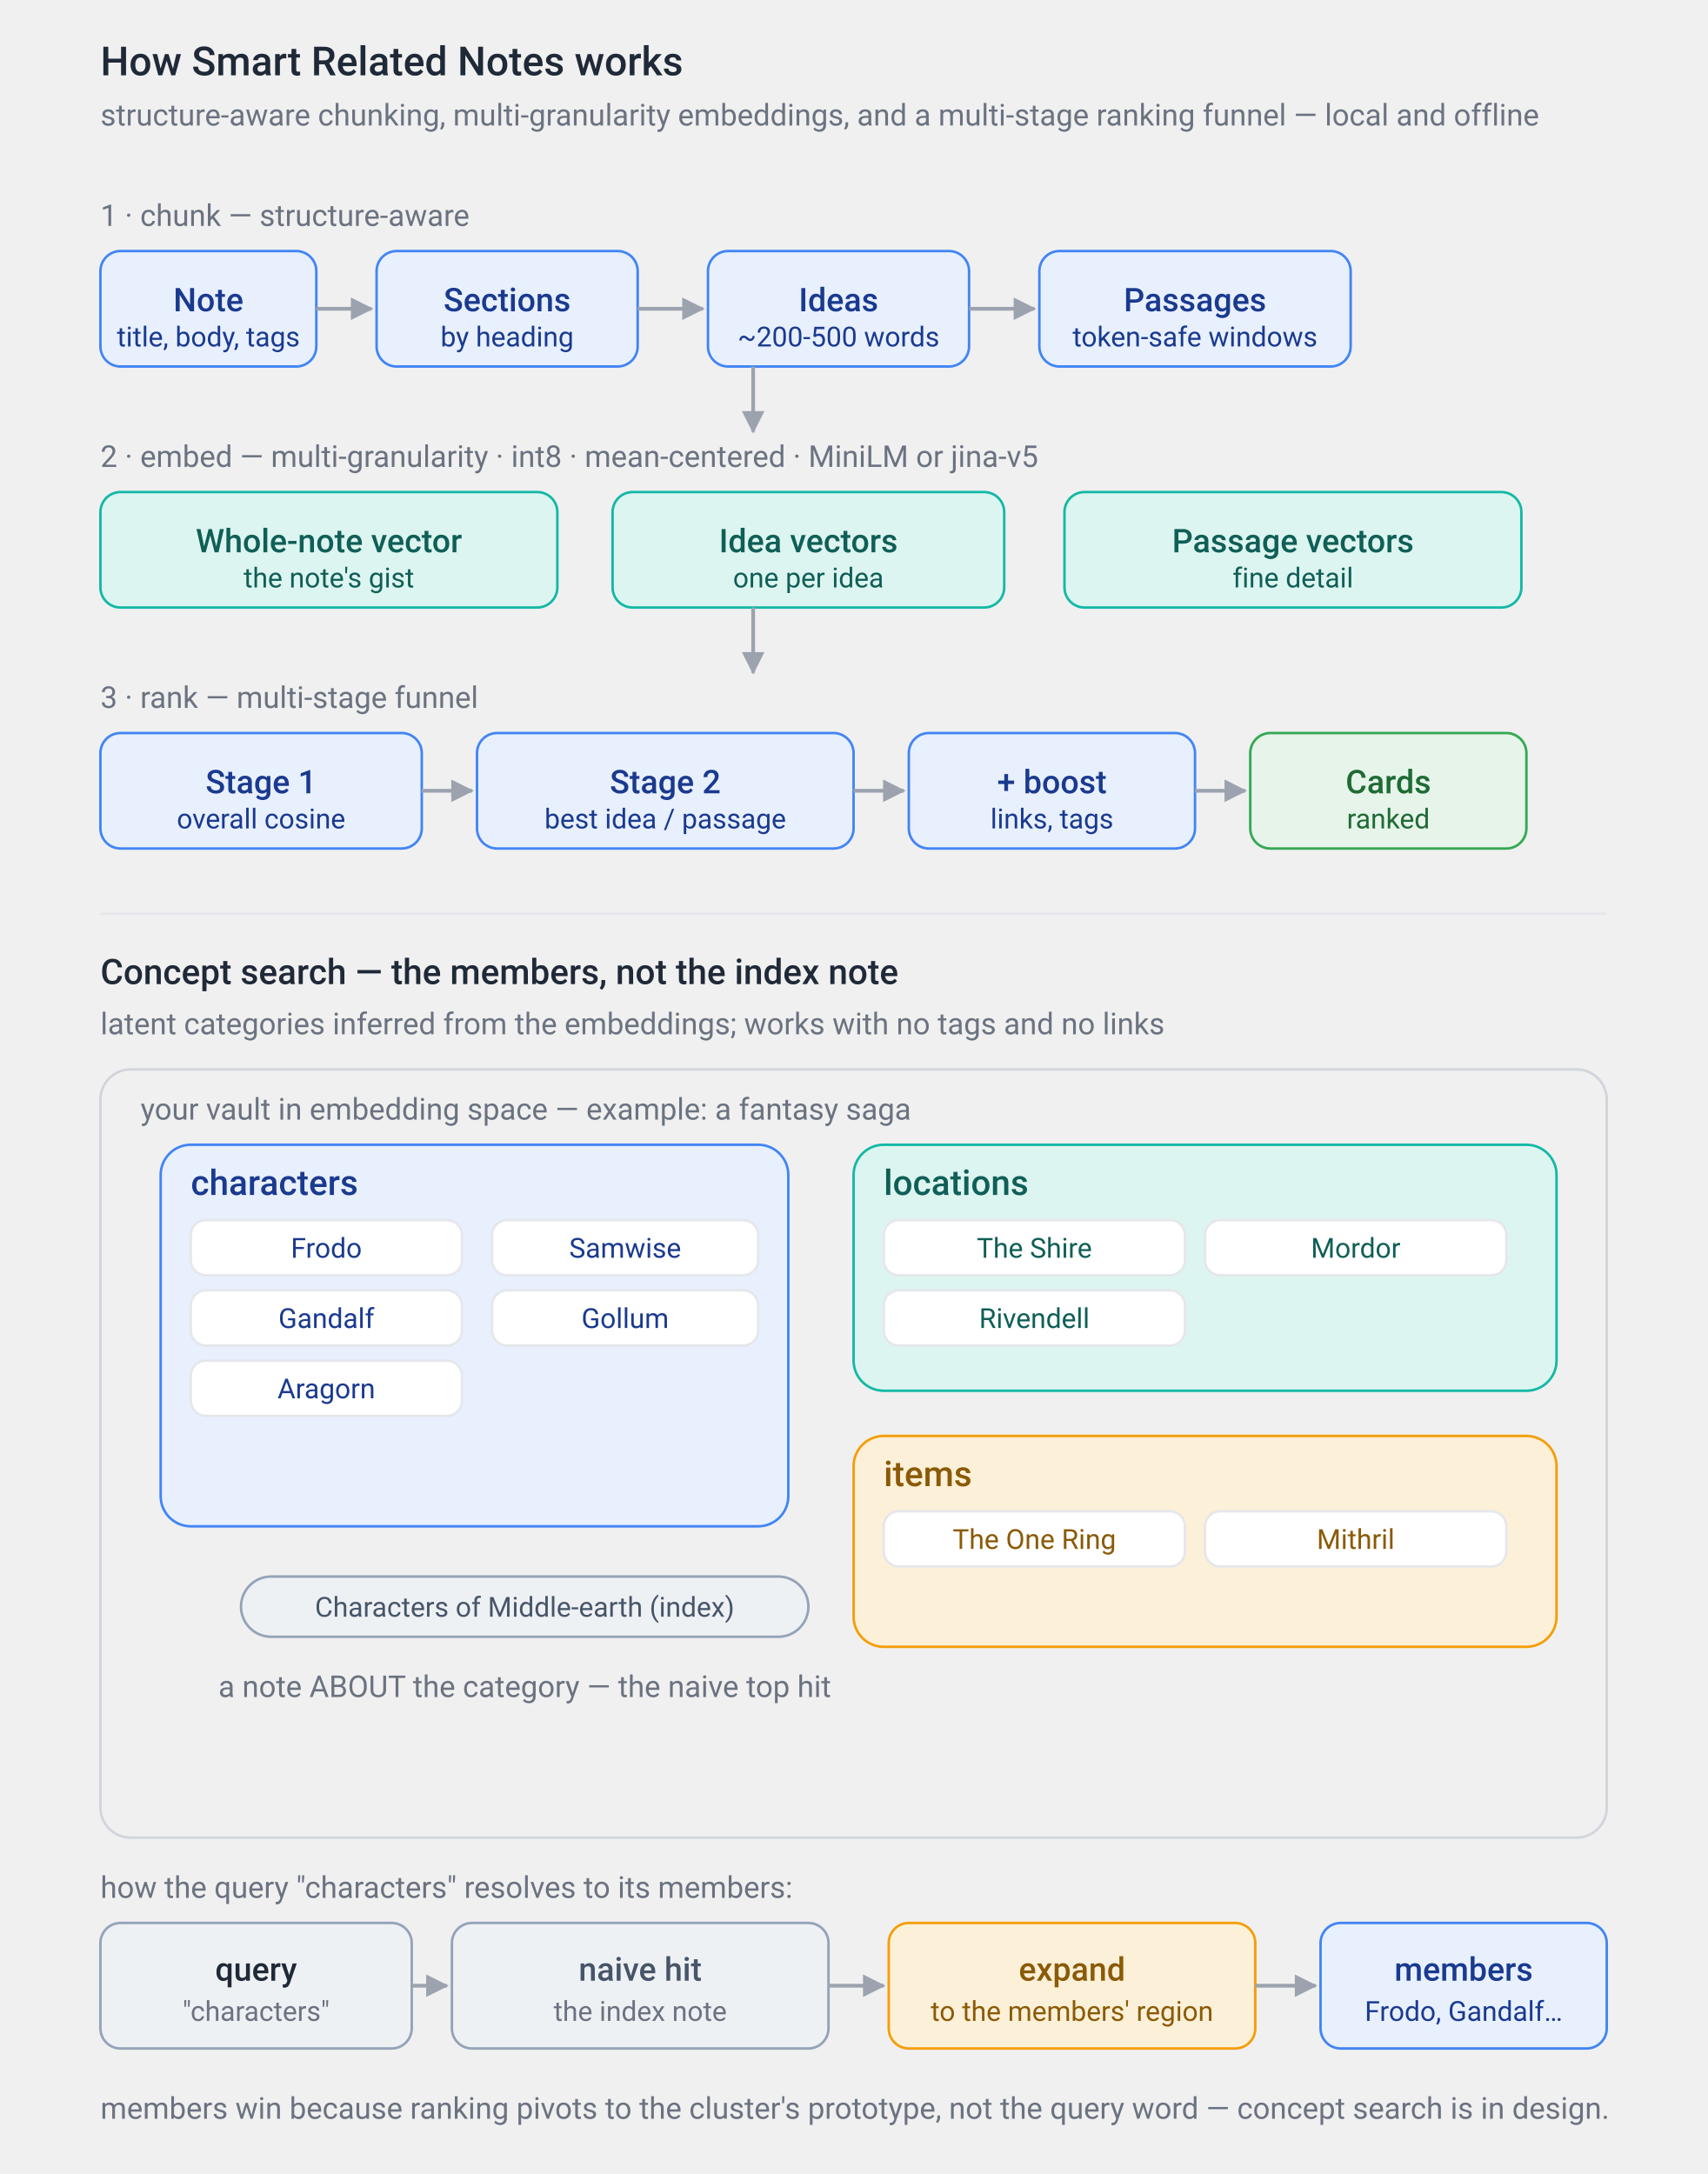
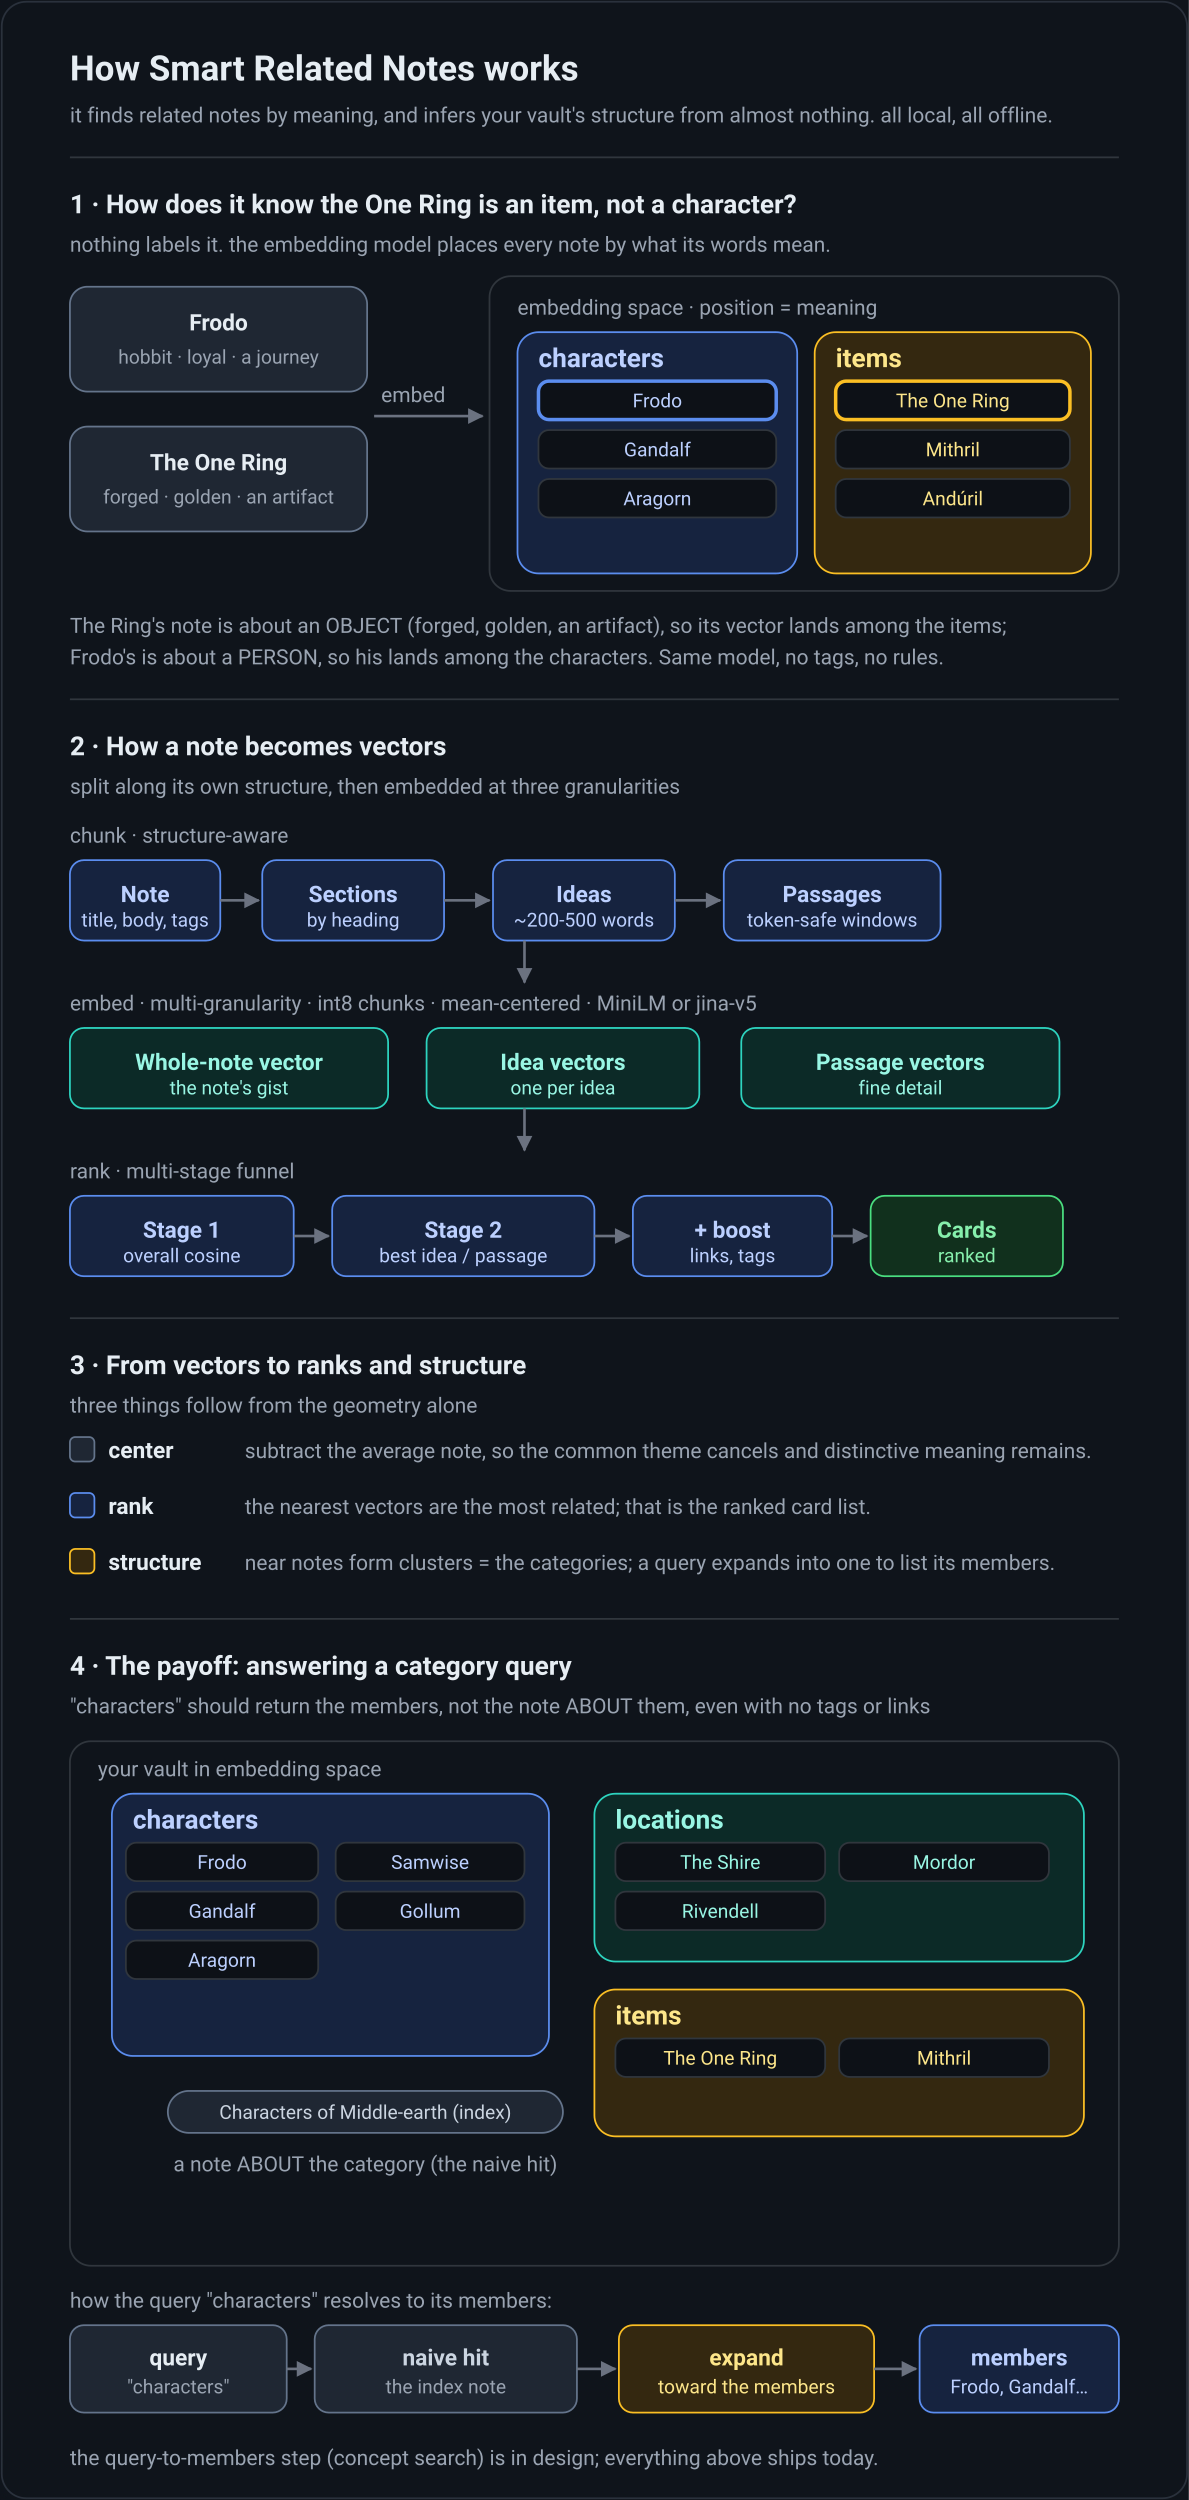
- <svg xmlns="http://www.w3.org/2000/svg" width="100%" viewBox="0 0 680 866" role="img">
+ <svg xmlns="http://www.w3.org/2000/svg" width="100%" viewBox="0 0 680 1430" role="img">
  <style>
text{font-family:system-ui,-apple-system,"Segoe UI",Roboto,sans-serif;}
- .h{font-size:16px;font-weight:500;}.sh{font-size:14px;font-weight:500;}.mut{font-size:12px;}.bx{font-size:13px;font-weight:500;}.chp{font-size:11px;}
- .map{fill:none;stroke:#d1d5db;}.div{stroke:#e5e7eb;}
+ .h{font-size:20px;font-weight:600;}.sh{font-size:15px;font-weight:600;}.mut{font-size:12px;}.bx{font-size:13px;font-weight:600;}.chp{font-size:11px;}
+ .bgbase{fill:#0f141b;}.bg{fill:#0f141b;stroke:#2a313c;}.map{fill:none;stroke:#30363d;}.div{stroke:#30363d;}
+ .cA{fill:#16233f;stroke:#5b8def;}.cB{fill:#0c2a27;stroke:#2dd4bf;}.cC{fill:#342810;stroke:#fbbf24;}.cG{fill:#11301d;stroke:#4ade80;}.cI{fill:#1f2733;stroke:#64748b;}
+ .chip{fill:#0d1117;stroke:#30363d;}.hiA{fill:#0d1117;stroke:#5b8def;stroke-width:2;}.hiC{fill:#0d1117;stroke:#fbbf24;stroke-width:2;}
+ .tInk{fill:#e6edf3;}.tMut{fill:#9aa4b2;}.tA{fill:#bcd0ff;}.tB{fill:#99f6e4;}.tC{fill:#fde68a;}.tG{fill:#86efac;}.tI{fill:#cbd5e1;}
+ .arw{stroke:#6b7280;stroke-width:1.5;fill:none;}.arwf{fill:#6b7280;}
+ @media (prefers-color-scheme:light){
+ .bgbase{fill:#ffffff;}.bg{fill:#ffffff;stroke:#d0d7de;}.map{stroke:#d1d5db;}.div{stroke:#e5e7eb;}
.cA{fill:#e8f0fe;stroke:#4285f4;}.cB{fill:#ddf5f0;stroke:#14b8a6;}.cC{fill:#fdf0d8;stroke:#f59e0b;}.cG{fill:#e6f4ea;stroke:#34a853;}.cI{fill:#eef1f4;stroke:#94a3b8;}
- .chip{fill:#ffffff;stroke:#e5e7eb;}
- .tInk{fill:#1f2937;}.tMut{fill:#6b7280;}.tA{fill:#1a3a8f;}.tB{fill:#0f5f57;}.tC{fill:#8a5a06;}.tG{fill:#1e6b34;}.tI{fill:#475569;}
- .arw{stroke:#9ca3af;stroke-width:1.5;fill:none;}.arwf{fill:#9ca3af;}
- @media (prefers-color-scheme:dark){
- .map{stroke:#374151;}.div{stroke:#374151;}
- .cA{fill:#16233f;stroke:#5b8def;}.cB{fill:#0c2a27;stroke:#2dd4bf;}.cC{fill:#342810;stroke:#fbbf24;}.cG{fill:#11301d;stroke:#4ade80;}.cI{fill:#1f2733;stroke:#64748b;}
- .chip{fill:#0f1623;stroke:#374151;}
- .tInk{fill:#e5e7eb;}.tMut{fill:#9ca3af;}.tA{fill:#bcd0ff;}.tB{fill:#99f6e4;}.tC{fill:#fde68a;}.tG{fill:#86efac;}.tI{fill:#cbd5e1;}
- .arw{stroke:#6b7280;}.arwf{fill:#6b7280;}
+ .chip{fill:#ffffff;stroke:#e5e7eb;}.hiA{fill:#ffffff;stroke:#4285f4;stroke-width:2;}.hiC{fill:#ffffff;stroke:#f59e0b;stroke-width:2;}
+ .tInk{fill:#1f2937;}.tMut{fill:#586273;}.tA{fill:#1a3a8f;}.tB{fill:#0f5f57;}.tC{fill:#8a5a06;}.tG{fill:#1e6b34;}.tI{fill:#475569;}
+ .arw{stroke:#9ca3af;}.arwf{fill:#9ca3af;}
}
</style>
  <defs>
    <marker id="m" markerWidth="8" markerHeight="8" refX="5.5" refY="3" orient="auto">
      <path d="M0,0 L6,3 L0,6 Z" class="arwf" />
    </marker>
  </defs>
-   <text class="h tInk" x="40" y="30">How Smart Related Notes works</text>
-   <text class="mut tMut" x="40" y="50">structure-aware chunking, multi-granularity embeddings, and a multi-stage ranking funnel — local and offline</text>
-   <text class="mut tMut" x="40" y="90">1 · chunk — structure-aware</text>
-   <rect class="cA" x="40" y="100" width="86" height="46" rx="8" />
-   <text class="bx tA" x="83" y="124" text-anchor="middle">Note</text>
-   <text class="chp tA" x="83" y="138" text-anchor="middle">title, body, tags</text>
-   <rect class="cA" x="150" y="100" width="104" height="46" rx="8" />
-   <text class="bx tA" x="202" y="124" text-anchor="middle">Sections</text>
-   <text class="chp tA" x="202" y="138" text-anchor="middle">by heading</text>
-   <rect class="cA" x="282" y="100" width="104" height="46" rx="8" />
-   <text class="bx tA" x="334" y="124" text-anchor="middle">Ideas</text>
-   <text class="chp tA" x="334" y="138" text-anchor="middle">~200-500 words</text>
-   <rect class="cA" x="414" y="100" width="124" height="46" rx="8" />
-   <text class="bx tA" x="476" y="124" text-anchor="middle">Passages</text>
-   <text class="chp tA" x="476" y="138" text-anchor="middle">token-safe windows</text>
-   <line class="arw" x1="126" y1="123" x2="148" y2="123" marker-end="url(#m)" />
-   <line class="arw" x1="254" y1="123" x2="280" y2="123" marker-end="url(#m)" />
-   <line class="arw" x1="386" y1="123" x2="412" y2="123" marker-end="url(#m)" />
-   <line class="arw" x1="300" y1="146" x2="300" y2="172" marker-end="url(#m)" />
-   <text class="mut tMut" x="40" y="186">2 · embed — multi-granularity · int8 · mean-centered · MiniLM or jina-v5</text>
-   <rect class="cB" x="40" y="196" width="182" height="46" rx="8" />
-   <text class="bx tB" x="131" y="220" text-anchor="middle">Whole-note vector</text>
-   <text class="chp tB" x="131" y="234" text-anchor="middle">the note's gist</text>
-   <rect class="cB" x="244" y="196" width="156" height="46" rx="8" />
-   <text class="bx tB" x="322" y="220" text-anchor="middle">Idea vectors</text>
-   <text class="chp tB" x="322" y="234" text-anchor="middle">one per idea</text>
-   <rect class="cB" x="424" y="196" width="182" height="46" rx="8" />
-   <text class="bx tB" x="515" y="220" text-anchor="middle">Passage vectors</text>
-   <text class="chp tB" x="515" y="234" text-anchor="middle">fine detail</text>
-   <line class="arw" x1="300" y1="242" x2="300" y2="268" marker-end="url(#m)" />
-   <text class="mut tMut" x="40" y="282">3 · rank — multi-stage funnel</text>
-   <rect class="cA" x="40" y="292" width="128" height="46" rx="8" />
-   <text class="bx tA" x="104" y="316" text-anchor="middle">Stage 1</text>
-   <text class="chp tA" x="104" y="330" text-anchor="middle">overall cosine</text>
-   <rect class="cA" x="190" y="292" width="150" height="46" rx="8" />
-   <text class="bx tA" x="265" y="316" text-anchor="middle">Stage 2</text>
-   <text class="chp tA" x="265" y="330" text-anchor="middle">best idea / passage</text>
-   <rect class="cA" x="362" y="292" width="114" height="46" rx="8" />
-   <text class="bx tA" x="419" y="316" text-anchor="middle">+ boost</text>
-   <text class="chp tA" x="419" y="330" text-anchor="middle">links, tags</text>
-   <rect class="cG" x="498" y="292" width="110" height="46" rx="8" />
-   <text class="bx tG" x="553" y="316" text-anchor="middle">Cards</text>
-   <text class="chp tG" x="553" y="330" text-anchor="middle">ranked</text>
-   <line class="arw" x1="168" y1="315" x2="188" y2="315" marker-end="url(#m)" />
-   <line class="arw" x1="340" y1="315" x2="360" y2="315" marker-end="url(#m)" />
-   <line class="arw" x1="476" y1="315" x2="496" y2="315" marker-end="url(#m)" />
-   <line class="div" x1="40" y1="364" x2="640" y2="364" />
-   <text class="sh tInk" x="40" y="392">Concept search — the members, not the index note</text>
-   <text class="mut tMut" x="40" y="412">latent categories inferred from the embeddings; works with no tags and no links</text>
-   <rect class="map" x="40" y="426" width="600" height="306" rx="12" />
-   <text class="mut tMut" x="56" y="446">your vault in embedding space — example: a fantasy saga</text>
-   <rect class="cA" x="64" y="456" width="250" height="152" rx="12" />
-   <text class="sh tA" x="76" y="476">characters</text>
-   <rect class="chip" x="76" y="486" width="108" height="22" rx="6" />
-   <text class="chp tA" x="130" y="501" text-anchor="middle">Frodo</text>
-   <rect class="chip" x="76" y="514" width="108" height="22" rx="6" />
-   <text class="chp tA" x="130" y="529" text-anchor="middle">Gandalf</text>
-   <rect class="chip" x="76" y="542" width="108" height="22" rx="6" />
-   <text class="chp tA" x="130" y="557" text-anchor="middle">Aragorn</text>
-   <rect class="chip" x="196" y="486" width="106" height="22" rx="6" />
-   <text class="chp tA" x="249" y="501" text-anchor="middle">Samwise</text>
-   <rect class="chip" x="196" y="514" width="106" height="22" rx="6" />
-   <text class="chp tA" x="249" y="529" text-anchor="middle">Gollum</text>
-   <rect class="cB" x="340" y="456" width="280" height="98" rx="12" />
-   <text class="sh tB" x="352" y="476">locations</text>
-   <rect class="chip" x="352" y="486" width="120" height="22" rx="6" />
-   <text class="chp tB" x="412" y="501" text-anchor="middle">The Shire</text>
-   <rect class="chip" x="352" y="514" width="120" height="22" rx="6" />
-   <text class="chp tB" x="412" y="529" text-anchor="middle">Rivendell</text>
-   <rect class="chip" x="480" y="486" width="120" height="22" rx="6" />
-   <text class="chp tB" x="540" y="501" text-anchor="middle">Mordor</text>
-   <rect class="cC" x="340" y="572" width="280" height="84" rx="12" />
-   <text class="sh tC" x="352" y="592">items</text>
-   <rect class="chip" x="352" y="602" width="120" height="22" rx="6" />
-   <text class="chp tC" x="412" y="617" text-anchor="middle">The One Ring</text>
-   <rect class="chip" x="480" y="602" width="120" height="22" rx="6" />
-   <text class="chp tC" x="540" y="617" text-anchor="middle">Mithril</text>
-   <rect class="cI" x="96" y="628" width="226" height="24" rx="12" />
-   <text class="chp tI" x="209" y="644" text-anchor="middle">Characters of Middle-earth (index)</text>
-   <text class="mut tMut" x="209" y="676" text-anchor="middle">a note ABOUT the category — the naive top hit</text>
-   <text class="mut tMut" x="40" y="756">how the query "characters" resolves to its members:</text>
-   <rect class="cI" x="40" y="766" width="124" height="50" rx="8" />
-   <text class="bx tInk" x="102" y="789" text-anchor="middle">query</text>
-   <text class="chp tMut" x="102" y="805" text-anchor="middle">"characters"</text>
-   <line class="arw" x1="164" y1="791" x2="178" y2="791" marker-end="url(#m)" />
-   <rect class="cI" x="180" y="766" width="150" height="50" rx="8" />
-   <text class="bx tI" x="255" y="789" text-anchor="middle">naive hit</text>
-   <text class="chp tMut" x="255" y="805" text-anchor="middle">the index note</text>
-   <line class="arw" x1="330" y1="791" x2="352" y2="791" marker-end="url(#m)" />
-   <rect class="cC" x="354" y="766" width="146" height="50" rx="8" />
-   <text class="bx tC" x="427" y="789" text-anchor="middle">expand</text>
-   <text class="chp tC" x="427" y="805" text-anchor="middle">to the members' region</text>
-   <line class="arw" x1="500" y1="791" x2="524" y2="791" marker-end="url(#m)" />
-   <rect class="cA" x="526" y="766" width="114" height="50" rx="8" />
-   <text class="bx tA" x="583" y="789" text-anchor="middle">members</text>
-   <text class="chp tA" x="583" y="805" text-anchor="middle">Frodo, Gandalf…</text>
-   <text class="mut tMut" x="40" y="844">members win because ranking pivots to the cluster's prototype, not the query word — concept search is in design.</text>
+   <rect class="bgbase" x="0" y="0" width="680" height="1430" />
+   <rect class="bg" x="1" y="1" width="678" height="1428" rx="14" />
+   <text class="h tInk" x="40" y="46">How Smart Related Notes works</text>
+   <text class="mut tMut" x="40" y="70">it finds related notes by meaning, and infers your vault's structure from almost nothing. all local, all offline.</text>
+   <line class="div" x1="40" y1="90" x2="640" y2="90" />
+   <text class="sh tInk" x="40" y="122">1 · How does it know the One Ring is an item, not a character?</text>
+   <text class="mut tMut" x="40" y="144">nothing labels it. the embedding model places every note by what its words mean.</text>
+   <rect class="cI" x="40" y="164" width="170" height="60" rx="10" />
+   <text class="bx tInk" x="125" y="189" text-anchor="middle">Frodo</text>
+   <text class="chp tMut" x="125" y="208" text-anchor="middle">hobbit · loyal · a journey</text>
+   <rect class="cI" x="40" y="244" width="170" height="60" rx="10" />
+   <text class="bx tInk" x="125" y="269" text-anchor="middle">The One Ring</text>
+   <text class="chp tMut" x="125" y="288" text-anchor="middle">forged · golden · an artifact</text>
+   <text class="mut tMut" x="218" y="230">embed</text>
+   <line class="arw" x1="214" y1="238" x2="276" y2="238" marker-end="url(#m)" />
+   <rect class="map" x="280" y="158" width="360" height="180" rx="12" />
+   <text class="mut tMut" x="296" y="180">embedding space · position = meaning</text>
+   <rect class="cA" x="296" y="190" width="160" height="138" rx="12" />
+   <text class="sh tA" x="308" y="210">characters</text>
+   <rect class="hiA" x="308" y="218" width="136" height="22" rx="6" />
+   <text class="chp tA" x="376" y="233" text-anchor="middle">Frodo</text>
+   <rect class="chip" x="308" y="246" width="136" height="22" rx="6" />
+   <text class="chp tA" x="376" y="261" text-anchor="middle">Gandalf</text>
+   <rect class="chip" x="308" y="274" width="136" height="22" rx="6" />
+   <text class="chp tA" x="376" y="289" text-anchor="middle">Aragorn</text>
+   <rect class="cC" x="466" y="190" width="158" height="138" rx="12" />
+   <text class="sh tC" x="478" y="210">items</text>
+   <rect class="hiC" x="478" y="218" width="134" height="22" rx="6" />
+   <text class="chp tC" x="545" y="233" text-anchor="middle">The One Ring</text>
+   <rect class="chip" x="478" y="246" width="134" height="22" rx="6" />
+   <text class="chp tC" x="545" y="261" text-anchor="middle">Mithril</text>
+   <rect class="chip" x="478" y="274" width="134" height="22" rx="6" />
+   <text class="chp tC" x="545" y="289" text-anchor="middle">Andúril</text>
+   <text class="mut tMut" x="40" y="362">The Ring's note is about an OBJECT (forged, golden, an artifact), so its vector lands among the items;</text>
+   <text class="mut tMut" x="40" y="380">Frodo's is about a PERSON, so his lands among the characters. Same model, no tags, no rules.</text>
+   <line class="div" x1="40" y1="400" x2="640" y2="400" />
+   <text class="sh tInk" x="40" y="432">2 · How a note becomes vectors</text>
+   <text class="mut tMut" x="40" y="454">split along its own structure, then embedded at three granularities</text>
+   <text class="mut tMut" x="40" y="482">chunk · structure-aware</text>
+   <rect class="cA" x="40" y="492" width="86" height="46" rx="8" />
+   <text class="bx tA" x="83" y="516" text-anchor="middle">Note</text>
+   <text class="chp tA" x="83" y="530" text-anchor="middle">title, body, tags</text>
+   <rect class="cA" x="150" y="492" width="104" height="46" rx="8" />
+   <text class="bx tA" x="202" y="516" text-anchor="middle">Sections</text>
+   <text class="chp tA" x="202" y="530" text-anchor="middle">by heading</text>
+   <rect class="cA" x="282" y="492" width="104" height="46" rx="8" />
+   <text class="bx tA" x="334" y="516" text-anchor="middle">Ideas</text>
+   <text class="chp tA" x="334" y="530" text-anchor="middle">~200-500 words</text>
+   <rect class="cA" x="414" y="492" width="124" height="46" rx="8" />
+   <text class="bx tA" x="476" y="516" text-anchor="middle">Passages</text>
+   <text class="chp tA" x="476" y="530" text-anchor="middle">token-safe windows</text>
+   <line class="arw" x1="126" y1="515" x2="148" y2="515" marker-end="url(#m)" />
+   <line class="arw" x1="254" y1="515" x2="280" y2="515" marker-end="url(#m)" />
+   <line class="arw" x1="386" y1="515" x2="412" y2="515" marker-end="url(#m)" />
+   <line class="arw" x1="300" y1="538" x2="300" y2="562" marker-end="url(#m)" />
+   <text class="mut tMut" x="40" y="578">embed · multi-granularity · int8 chunks · mean-centered · MiniLM or jina-v5</text>
+   <rect class="cB" x="40" y="588" width="182" height="46" rx="8" />
+   <text class="bx tB" x="131" y="612" text-anchor="middle">Whole-note vector</text>
+   <text class="chp tB" x="131" y="626" text-anchor="middle">the note's gist</text>
+   <rect class="cB" x="244" y="588" width="156" height="46" rx="8" />
+   <text class="bx tB" x="322" y="612" text-anchor="middle">Idea vectors</text>
+   <text class="chp tB" x="322" y="626" text-anchor="middle">one per idea</text>
+   <rect class="cB" x="424" y="588" width="182" height="46" rx="8" />
+   <text class="bx tB" x="515" y="612" text-anchor="middle">Passage vectors</text>
+   <text class="chp tB" x="515" y="626" text-anchor="middle">fine detail</text>
+   <line class="arw" x1="300" y1="634" x2="300" y2="658" marker-end="url(#m)" />
+   <text class="mut tMut" x="40" y="674">rank · multi-stage funnel</text>
+   <rect class="cA" x="40" y="684" width="128" height="46" rx="8" />
+   <text class="bx tA" x="104" y="708" text-anchor="middle">Stage 1</text>
+   <text class="chp tA" x="104" y="722" text-anchor="middle">overall cosine</text>
+   <rect class="cA" x="190" y="684" width="150" height="46" rx="8" />
+   <text class="bx tA" x="265" y="708" text-anchor="middle">Stage 2</text>
+   <text class="chp tA" x="265" y="722" text-anchor="middle">best idea / passage</text>
+   <rect class="cA" x="362" y="684" width="114" height="46" rx="8" />
+   <text class="bx tA" x="419" y="708" text-anchor="middle">+ boost</text>
+   <text class="chp tA" x="419" y="722" text-anchor="middle">links, tags</text>
+   <rect class="cG" x="498" y="684" width="110" height="46" rx="8" />
+   <text class="bx tG" x="553" y="708" text-anchor="middle">Cards</text>
+   <text class="chp tG" x="553" y="722" text-anchor="middle">ranked</text>
+   <line class="arw" x1="168" y1="707" x2="188" y2="707" marker-end="url(#m)" />
+   <line class="arw" x1="340" y1="707" x2="360" y2="707" marker-end="url(#m)" />
+   <line class="arw" x1="476" y1="707" x2="496" y2="707" marker-end="url(#m)" />
+   <line class="div" x1="40" y1="754" x2="640" y2="754" />
+   <text class="sh tInk" x="40" y="786">3 · From vectors to ranks and structure</text>
+   <text class="mut tMut" x="40" y="808">three things follow from the geometry alone</text>
+   <rect class="cI" x="40" y="822" width="14" height="14" rx="3" />
+   <text class="bx tInk" x="62" y="834">center</text>
+   <text class="mut tMut" x="140" y="834">subtract the average note, so the common theme cancels and distinctive meaning remains.</text>
+   <rect class="cA" x="40" y="854" width="14" height="14" rx="3" />
+   <text class="bx tInk" x="62" y="866">rank</text>
+   <text class="mut tMut" x="140" y="866">the nearest vectors are the most related; that is the ranked card list.</text>
+   <rect class="cC" x="40" y="886" width="14" height="14" rx="3" />
+   <text class="bx tInk" x="62" y="898">structure</text>
+   <text class="mut tMut" x="140" y="898">near notes form clusters = the categories; a query expands into one to list its members.</text>
+   <line class="div" x1="40" y1="926" x2="640" y2="926" />
+   <text class="sh tInk" x="40" y="958">4 · The payoff: answering a category query</text>
+   <text class="mut tMut" x="40" y="980">"characters" should return the members, not the note ABOUT them, even with no tags or links</text>
+   <rect class="map" x="40" y="996" width="600" height="300" rx="12" />
+   <text class="mut tMut" x="56" y="1016">your vault in embedding space</text>
+   <rect class="cA" x="64" y="1026" width="250" height="150" rx="12" />
+   <text class="sh tA" x="76" y="1046">characters</text>
+   <rect class="chip" x="72" y="1054" width="110" height="22" rx="6" />
+   <text class="chp tA" x="127" y="1069" text-anchor="middle">Frodo</text>
+   <rect class="chip" x="72" y="1082" width="110" height="22" rx="6" />
+   <text class="chp tA" x="127" y="1097" text-anchor="middle">Gandalf</text>
+   <rect class="chip" x="72" y="1110" width="110" height="22" rx="6" />
+   <text class="chp tA" x="127" y="1125" text-anchor="middle">Aragorn</text>
+   <rect class="chip" x="192" y="1054" width="108" height="22" rx="6" />
+   <text class="chp tA" x="246" y="1069" text-anchor="middle">Samwise</text>
+   <rect class="chip" x="192" y="1082" width="108" height="22" rx="6" />
+   <text class="chp tA" x="246" y="1097" text-anchor="middle">Gollum</text>
+   <rect class="cB" x="340" y="1026" width="280" height="96" rx="12" />
+   <text class="sh tB" x="352" y="1046">locations</text>
+   <rect class="chip" x="352" y="1054" width="120" height="22" rx="6" />
+   <text class="chp tB" x="412" y="1069" text-anchor="middle">The Shire</text>
+   <rect class="chip" x="352" y="1082" width="120" height="22" rx="6" />
+   <text class="chp tB" x="412" y="1097" text-anchor="middle">Rivendell</text>
+   <rect class="chip" x="480" y="1054" width="120" height="22" rx="6" />
+   <text class="chp tB" x="540" y="1069" text-anchor="middle">Mordor</text>
+   <rect class="cC" x="340" y="1138" width="280" height="84" rx="12" />
+   <text class="sh tC" x="352" y="1158">items</text>
+   <rect class="chip" x="352" y="1166" width="120" height="22" rx="6" />
+   <text class="chp tC" x="412" y="1181" text-anchor="middle">The One Ring</text>
+   <rect class="chip" x="480" y="1166" width="120" height="22" rx="6" />
+   <text class="chp tC" x="540" y="1181" text-anchor="middle">Mithril</text>
+   <rect class="cI" x="96" y="1196" width="226" height="24" rx="12" />
+   <text class="chp tI" x="209" y="1212" text-anchor="middle">Characters of Middle-earth (index)</text>
+   <text class="mut tMut" x="209" y="1242" text-anchor="middle">a note ABOUT the category (the naive hit)</text>
+   <text class="mut tMut" x="40" y="1320">how the query "characters" resolves to its members:</text>
+   <rect class="cI" x="40" y="1330" width="124" height="50" rx="8" />
+   <text class="bx tInk" x="102" y="1353" text-anchor="middle">query</text>
+   <text class="chp tMut" x="102" y="1369" text-anchor="middle">"characters"</text>
+   <line class="arw" x1="164" y1="1355" x2="178" y2="1355" marker-end="url(#m)" />
+   <rect class="cI" x="180" y="1330" width="150" height="50" rx="8" />
+   <text class="bx tI" x="255" y="1353" text-anchor="middle">naive hit</text>
+   <text class="chp tMut" x="255" y="1369" text-anchor="middle">the index note</text>
+   <line class="arw" x1="330" y1="1355" x2="352" y2="1355" marker-end="url(#m)" />
+   <rect class="cC" x="354" y="1330" width="146" height="50" rx="8" />
+   <text class="bx tC" x="427" y="1353" text-anchor="middle">expand</text>
+   <text class="chp tC" x="427" y="1369" text-anchor="middle">toward the members</text>
+   <line class="arw" x1="500" y1="1355" x2="524" y2="1355" marker-end="url(#m)" />
+   <rect class="cA" x="526" y="1330" width="114" height="50" rx="8" />
+   <text class="bx tA" x="583" y="1353" text-anchor="middle">members</text>
+   <text class="chp tA" x="583" y="1369" text-anchor="middle">Frodo, Gandalf…</text>
+   <text class="mut tMut" x="40" y="1410">the query-to-members step (concept search) is in design; everything above ships today.</text>
</svg>
